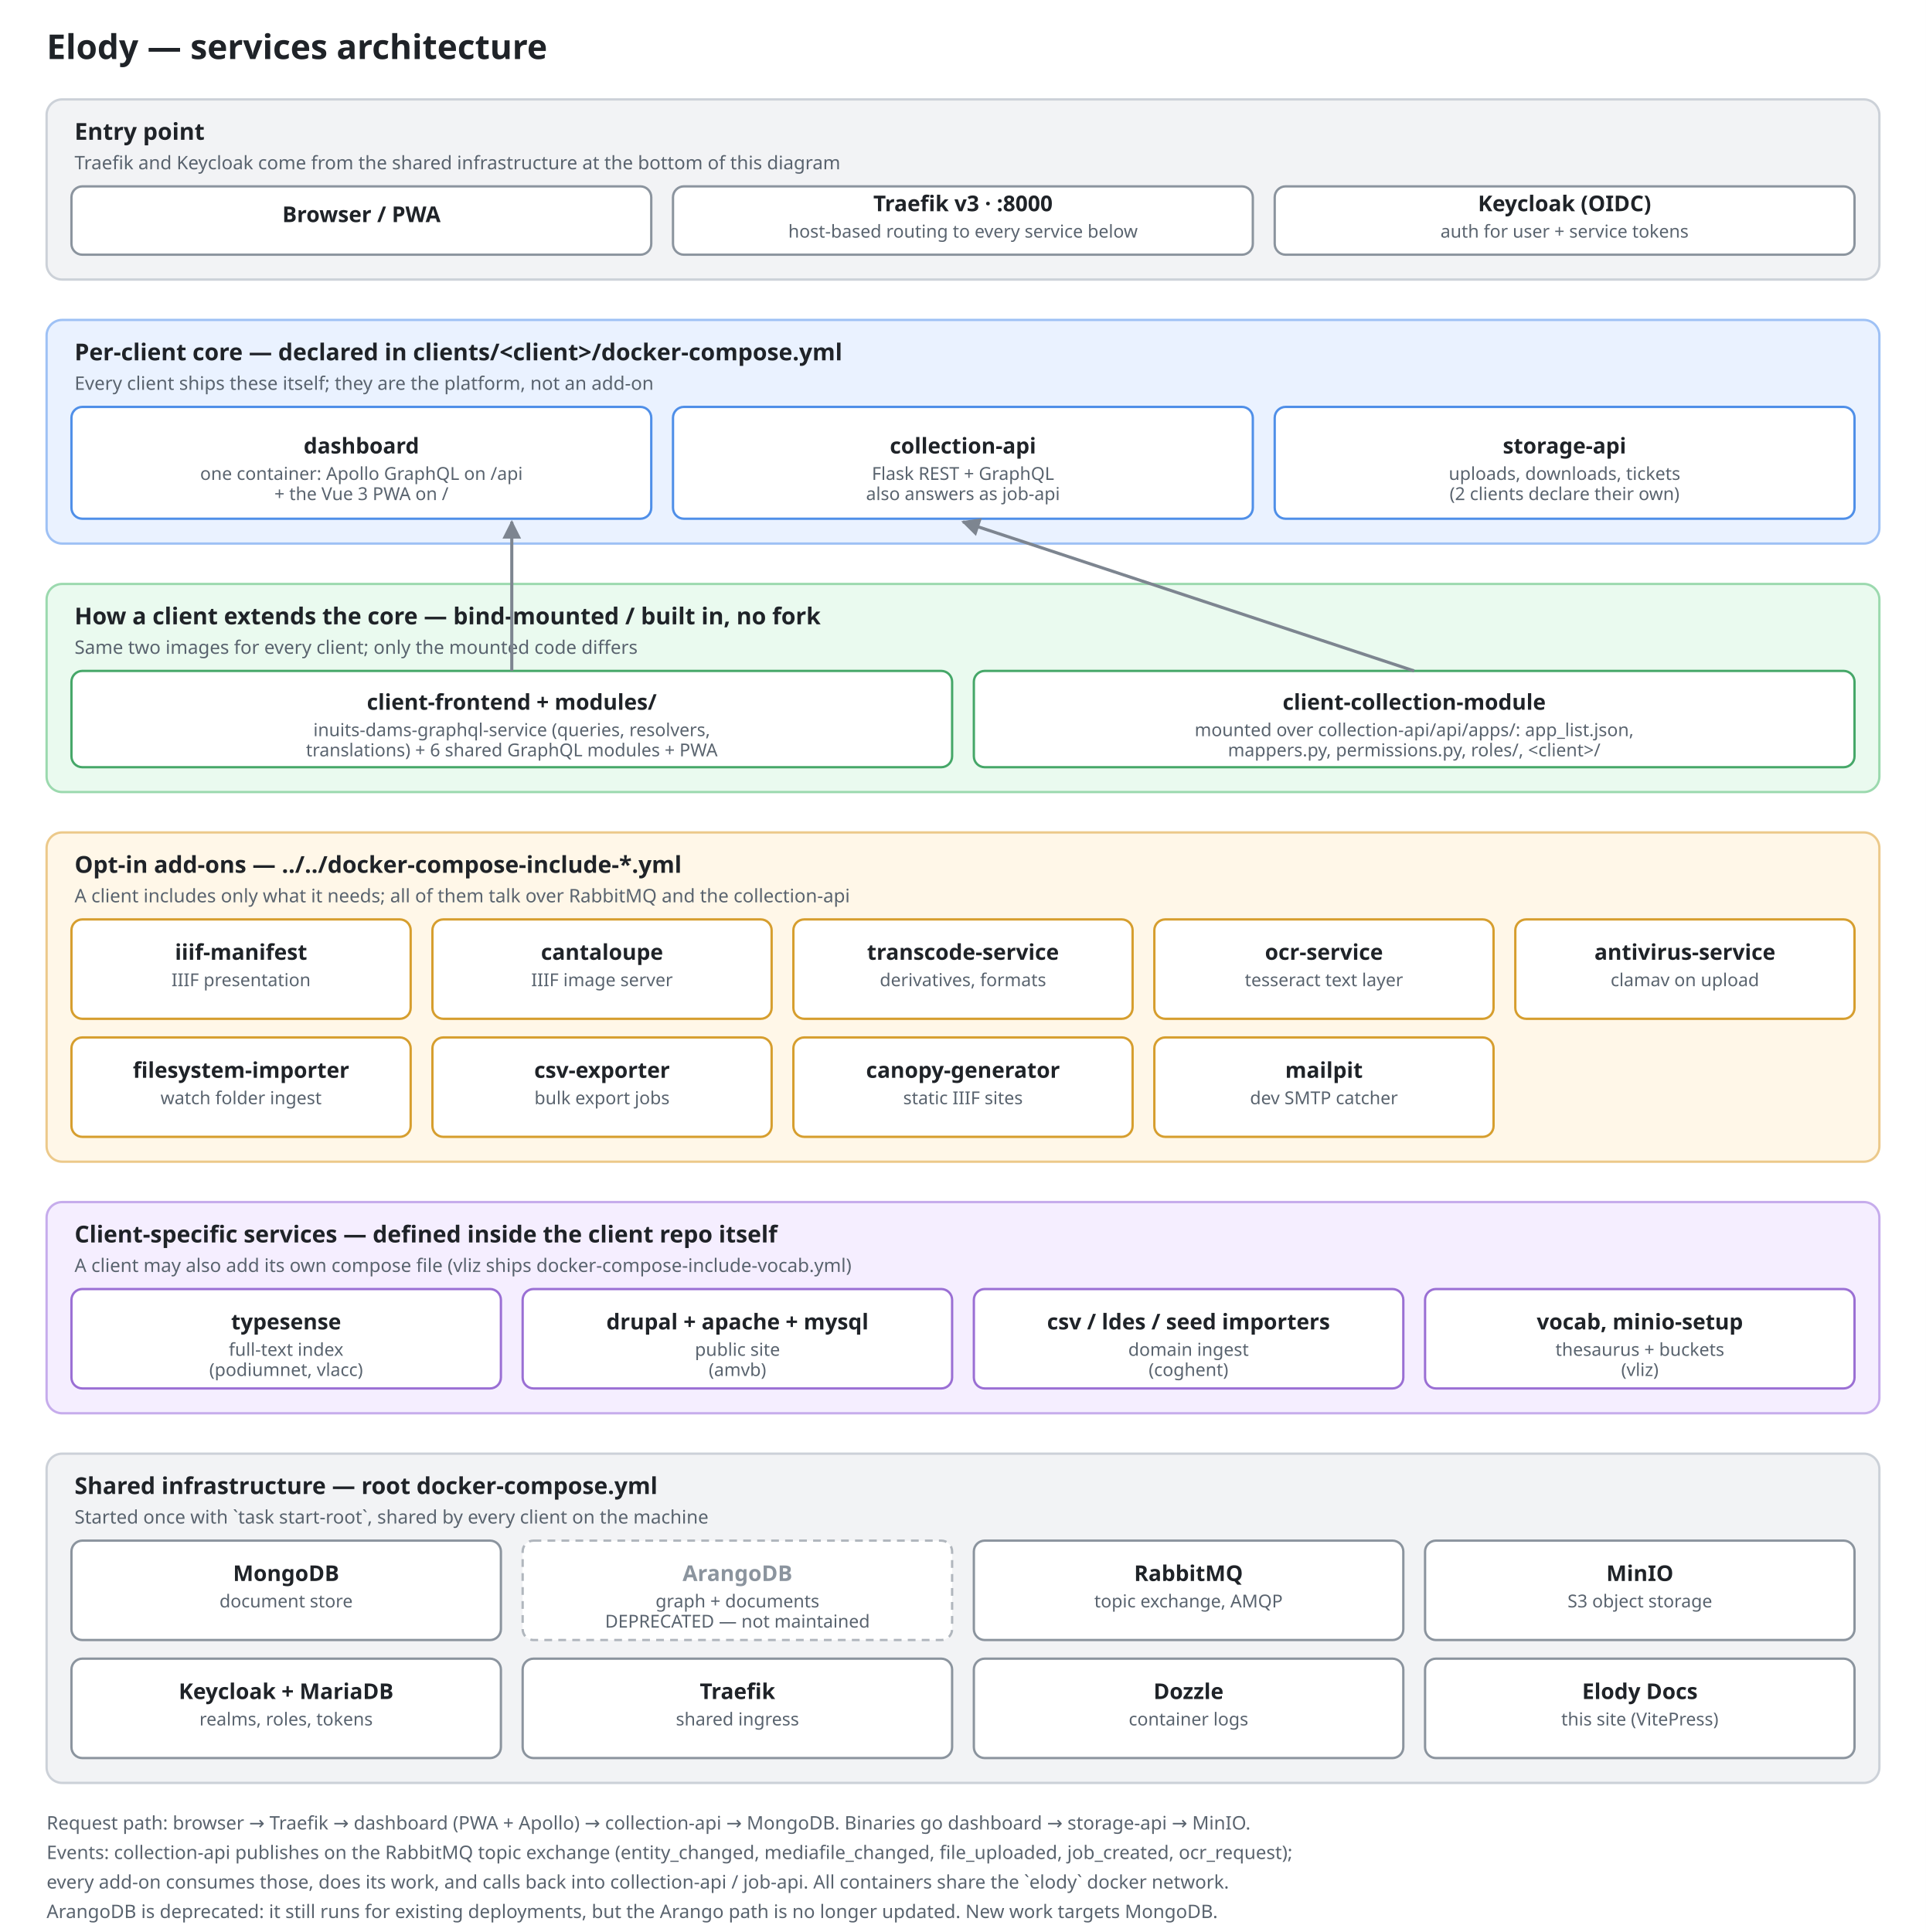
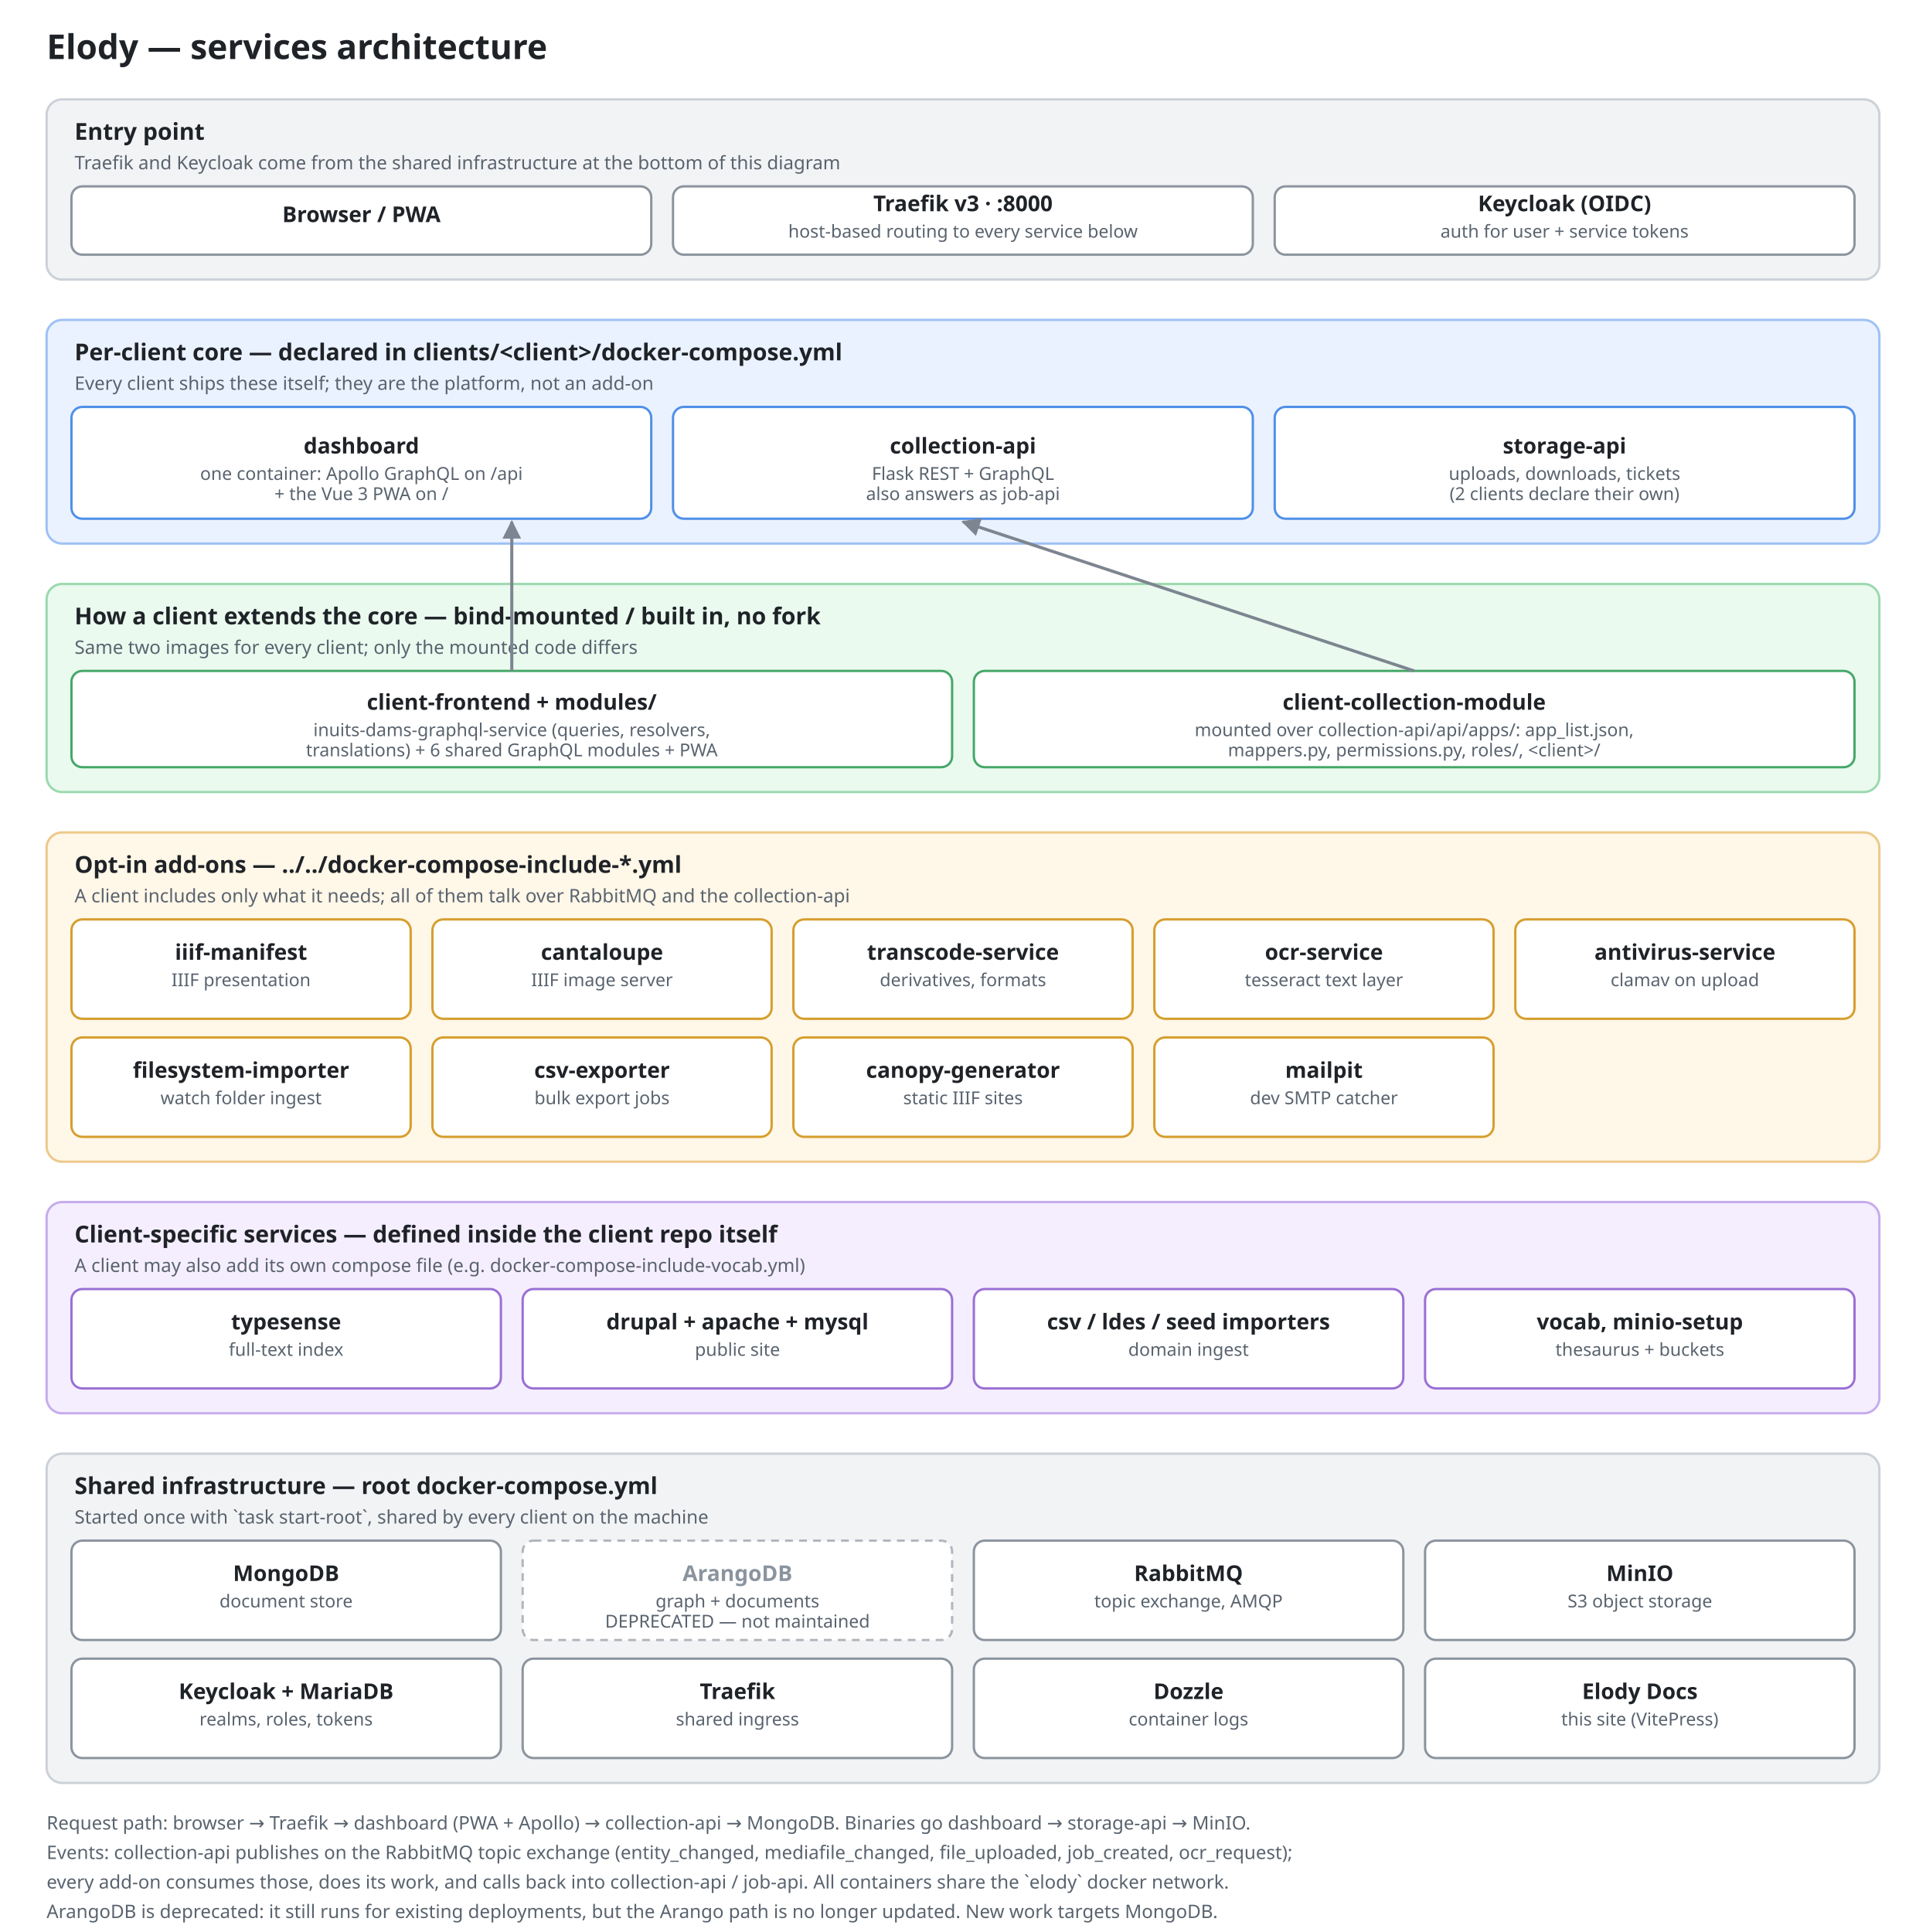
<svg xmlns="http://www.w3.org/2000/svg" width="1240" height="1244" viewBox="0 0 1240 1244" role="img" aria-label="Elody services architecture">
  <style>
  .band { stroke-width: 1.5; }
  .box { stroke-width: 1.5; }
  .band-title { font: 600 15px system-ui, sans-serif; }
  .band-sub { font: 12px system-ui, sans-serif; }
  .box-label { font: 600 14px system-ui, sans-serif; text-anchor: middle; }
  .box-sub { font: 11.5px system-ui, sans-serif; text-anchor: middle; }
  .title { font: 700 22px system-ui, sans-serif; }
  .note { font: 12px system-ui, sans-serif; }
  .arrow { stroke-width: 2; fill: none; }

  .band-title, .title { fill: #1f2328; }
  .band-sub, .note { fill: #59636e; }
  .box-label { fill: #1f2328; }
  .n-deprecated + .box-label { fill: #8b949e; }
  .box-sub { fill: #59636e; }
  .arrow { stroke: #7d8590; }
  #arrowhead path { fill: #7d8590; }

  .b-core   { fill: #eaf2ff; stroke: #9ec1f5; }
  .n-core   { fill: #ffffff; stroke: #4f8fe8; }
  .b-ext    { fill: #eafaef; stroke: #9bd9ae; }
  .n-ext    { fill: #ffffff; stroke: #45a768; }
  .b-opt    { fill: #fff7e8; stroke: #ecc98a; }
  .n-opt    { fill: #ffffff; stroke: #d69e2e; }
  .b-client { fill: #f5eeff; stroke: #c6acec; }
  .n-client { fill: #ffffff; stroke: #9a6fd4; }
  .canvas   { fill: #ffffff; }
  .b-infra  { fill: #f2f3f5; stroke: #ccd1d8; }
  .n-infra  { fill: #ffffff; stroke: #8b949e; }
  .n-deprecated { fill: #ffffff; stroke: #b0b6bd; stroke-dasharray: 5 4; }

  @media (prefers-color-scheme: dark) {
    .band-title, .title, .box-label { fill: #e6edf3; }
    .band-sub, .note, .box-sub { fill: #9198a1; }
    .arrow { stroke: #6e7681; }
    #arrowhead path { fill: #6e7681; }

    .b-core   { fill: #10203a; stroke: #2f5b96; }
    .n-core   { fill: #0d1117; stroke: #4f8fe8; }
    .b-ext    { fill: #0f2418; stroke: #2c6b41; }
    .n-ext    { fill: #0d1117; stroke: #45a768; }
    .b-opt    { fill: #2a2010; stroke: #7a5e21; }
    .n-opt    { fill: #0d1117; stroke: #d69e2e; }
    .b-client { fill: #1e1630; stroke: #55407e; }
    .n-client { fill: #0d1117; stroke: #9a6fd4; }
    .canvas   { fill: #0d1117; }
    .b-infra  { fill: #161b22; stroke: #30363d; }
    .n-infra  { fill: #0d1117; stroke: #6e7681; }
    .n-deprecated { fill: #0d1117; stroke: #565d66; stroke-dasharray: 5 4; }
  }
</style>
  <defs>
    <marker id="arrowhead" viewBox="0 0 10 10" refX="9" refY="5" markerWidth="6" markerHeight="6" orient="auto-start-reverse">
      <path d="M 0 0 L 10 5 L 0 10 z" />
    </marker>
  </defs>
  <rect class="canvas" x="0" y="0" width="1240" height="1244" />
  <text class="title" x="30" y="38">Elody — services architecture</text>
  <rect class="band b-infra" x="30" y="64" width="1180" height="116" rx="10" />
  <text class="band-title" x="48" y="90">Entry point</text>
  <text class="band-sub" x="48" y="109">Traefik and Keycloak come from the shared infrastructure at the bottom of this diagram</text>
  <rect class="box n-infra" x="46.0" y="120" width="373.3" height="44" rx="7" />
  <text class="box-label" x="232.7" y="143.0">Browser / PWA</text>
  <rect class="box n-infra" x="433.3" y="120" width="373.3" height="44" rx="7" />
  <text class="box-label" x="620.0" y="136.0">Traefik v3  ·  :8000</text>
  <text class="box-sub" x="620.0" y="153.0">host-based routing to every service below</text>
  <rect class="box n-infra" x="820.7" y="120" width="373.3" height="44" rx="7" />
  <text class="box-label" x="1007.3" y="136.0">Keycloak (OIDC)</text>
  <text class="box-sub" x="1007.3" y="153.0">auth for user + service tokens</text>
  <rect class="band b-core" x="30" y="206" width="1180" height="144" rx="10" />
  <text class="band-title" x="48" y="232">Per-client core  —  declared in clients/&lt;client&gt;/docker-compose.yml</text>
  <text class="band-sub" x="48" y="251">Every client ships these itself; they are the platform, not an add-on</text>
  <rect class="box n-core" x="46.0" y="262" width="373.3" height="72" rx="7" />
  <text class="box-label" x="232.7" y="292.0">dashboard</text>
  <text class="box-sub" x="232.7" y="309.0">one container: Apollo GraphQL on /api</text>
  <text class="box-sub" x="232.7" y="322.0">+ the Vue 3 PWA on /</text>
  <rect class="box n-core" x="433.3" y="262" width="373.3" height="72" rx="7" />
  <text class="box-label" x="620.0" y="292.0">collection-api</text>
  <text class="box-sub" x="620.0" y="309.0">Flask REST + GraphQL</text>
  <text class="box-sub" x="620.0" y="322.0">also answers as job-api</text>
  <rect class="box n-core" x="820.7" y="262" width="373.3" height="72" rx="7" />
  <text class="box-label" x="1007.3" y="292.0">storage-api</text>
  <text class="box-sub" x="1007.3" y="309.0">uploads, downloads, tickets</text>
  <text class="box-sub" x="1007.3" y="322.0">(2 clients declare their own)</text>
  <rect class="band b-ext" x="30" y="376" width="1180" height="134" rx="10" />
  <text class="band-title" x="48" y="402">How a client extends the core  —  bind-mounted / built in, no fork</text>
  <text class="band-sub" x="48" y="421">Same two images for every client; only the mounted code differs</text>
  <rect class="box n-ext" x="46.0" y="432" width="567.0" height="62" rx="7" />
  <text class="box-label" x="329.5" y="457.0">client-frontend  +  modules/</text>
  <text class="box-sub" x="329.5" y="474.0">inuits-dams-graphql-service (queries, resolvers,</text>
  <text class="box-sub" x="329.5" y="487.0">translations) + 6 shared GraphQL modules + PWA</text>
  <rect class="box n-ext" x="627.0" y="432" width="567.0" height="62" rx="7" />
  <text class="box-label" x="910.5" y="457.0">client-collection-module</text>
  <text class="box-sub" x="910.5" y="474.0">mounted over collection-api/api/apps/: app_list.json,</text>
  <text class="box-sub" x="910.5" y="487.0">mappers.py, permissions.py, roles/, &lt;client&gt;/</text>
  <path class="arrow" d="M 329.5 432 L 329.5 336" marker-end="url(#arrowhead)" />
  <path class="arrow" d="M 910.5 432 L 620.0 336" marker-end="url(#arrowhead)" />
  <rect class="band b-opt" x="30" y="536" width="1180" height="212" rx="10" />
  <text class="band-title" x="48" y="562">Opt-in add-ons  —  ../../docker-compose-include-*.yml</text>
  <text class="band-sub" x="48" y="581">A client includes only what it needs; all of them talk over RabbitMQ and the collection-api</text>
  <rect class="box n-opt" x="46.0" y="592" width="218.4" height="64" rx="7" />
  <text class="box-label" x="155.2" y="618.0">iiif-manifest</text>
  <text class="box-sub" x="155.2" y="635.0">IIIF presentation</text>
  <rect class="box n-opt" x="278.4" y="592" width="218.4" height="64" rx="7" />
  <text class="box-label" x="387.6" y="618.0">cantaloupe</text>
  <text class="box-sub" x="387.6" y="635.0">IIIF image server</text>
  <rect class="box n-opt" x="510.8" y="592" width="218.4" height="64" rx="7" />
  <text class="box-label" x="620.0" y="618.0">transcode-service</text>
  <text class="box-sub" x="620.0" y="635.0">derivatives, formats</text>
  <rect class="box n-opt" x="743.2" y="592" width="218.4" height="64" rx="7" />
  <text class="box-label" x="852.4" y="618.0">ocr-service</text>
  <text class="box-sub" x="852.4" y="635.0">tesseract text layer</text>
  <rect class="box n-opt" x="975.6" y="592" width="218.4" height="64" rx="7" />
  <text class="box-label" x="1084.8" y="618.0">antivirus-service</text>
  <text class="box-sub" x="1084.8" y="635.0">clamav on upload</text>
  <rect class="box n-opt" x="46.0" y="668" width="218.4" height="64" rx="7" />
  <text class="box-label" x="155.2" y="694.0">filesystem-importer</text>
  <text class="box-sub" x="155.2" y="711.0">watch folder ingest</text>
  <rect class="box n-opt" x="278.4" y="668" width="218.4" height="64" rx="7" />
  <text class="box-label" x="387.6" y="694.0">csv-exporter</text>
  <text class="box-sub" x="387.6" y="711.0">bulk export jobs</text>
  <rect class="box n-opt" x="510.8" y="668" width="218.4" height="64" rx="7" />
  <text class="box-label" x="620.0" y="694.0">canopy-generator</text>
  <text class="box-sub" x="620.0" y="711.0">static IIIF sites</text>
  <rect class="box n-opt" x="743.2" y="668" width="218.4" height="64" rx="7" />
  <text class="box-label" x="852.4" y="694.0">mailpit</text>
  <text class="box-sub" x="852.4" y="711.0">dev SMTP catcher</text>
  <rect class="band b-client" x="30" y="774" width="1180" height="136" rx="10" />
  <text class="band-title" x="48" y="800">Client-specific services  —  defined inside the client repo itself</text>
-   <text class="band-sub" x="48" y="819">A client may also add its own compose file (vliz ships docker-compose-include-vocab.yml)</text>
+   <text class="band-sub" x="48" y="819">A client may also add its own compose file (e.g. docker-compose-include-vocab.yml)</text>
  <rect class="box n-client" x="46.0" y="830" width="276.5" height="64" rx="7" />
  <text class="box-label" x="184.2" y="856.0">typesense</text>
  <text class="box-sub" x="184.2" y="873.0">full-text index</text>
-   <text class="box-sub" x="184.2" y="886.0">(podiumnet, vlacc)</text>
  <rect class="box n-client" x="336.5" y="830" width="276.5" height="64" rx="7" />
  <text class="box-label" x="474.8" y="856.0">drupal + apache + mysql</text>
  <text class="box-sub" x="474.8" y="873.0">public site</text>
-   <text class="box-sub" x="474.8" y="886.0">(amvb)</text>
  <rect class="box n-client" x="627.0" y="830" width="276.5" height="64" rx="7" />
  <text class="box-label" x="765.2" y="856.0">csv / ldes / seed importers</text>
  <text class="box-sub" x="765.2" y="873.0">domain ingest</text>
-   <text class="box-sub" x="765.2" y="886.0">(coghent)</text>
  <rect class="box n-client" x="917.5" y="830" width="276.5" height="64" rx="7" />
  <text class="box-label" x="1055.8" y="856.0">vocab, minio-setup</text>
  <text class="box-sub" x="1055.8" y="873.0">thesaurus + buckets</text>
-   <text class="box-sub" x="1055.8" y="886.0">(vliz)</text>
  <rect class="band b-infra" x="30" y="936" width="1180" height="212" rx="10" />
  <text class="band-title" x="48" y="962">Shared infrastructure  —  root docker-compose.yml</text>
  <text class="band-sub" x="48" y="981">Started once with `task start-root`, shared by every client on the machine</text>
  <rect class="box n-infra" x="46.0" y="992" width="276.5" height="64" rx="7" />
  <text class="box-label" x="184.2" y="1018.0">MongoDB</text>
  <text class="box-sub" x="184.2" y="1035.0">document store</text>
  <rect class="box n-deprecated" x="336.5" y="992" width="276.5" height="64" rx="7" />
  <text class="box-label" x="474.8" y="1018.0">ArangoDB</text>
  <text class="box-sub" x="474.8" y="1035.0">graph + documents</text>
  <text class="box-sub" x="474.8" y="1048.0">DEPRECATED — not maintained</text>
  <rect class="box n-infra" x="627.0" y="992" width="276.5" height="64" rx="7" />
  <text class="box-label" x="765.2" y="1018.0">RabbitMQ</text>
  <text class="box-sub" x="765.2" y="1035.0">topic exchange, AMQP</text>
  <rect class="box n-infra" x="917.5" y="992" width="276.5" height="64" rx="7" />
  <text class="box-label" x="1055.8" y="1018.0">MinIO</text>
  <text class="box-sub" x="1055.8" y="1035.0">S3 object storage</text>
  <rect class="box n-infra" x="46.0" y="1068" width="276.5" height="64" rx="7" />
  <text class="box-label" x="184.2" y="1094.0">Keycloak + MariaDB</text>
  <text class="box-sub" x="184.2" y="1111.0">realms, roles, tokens</text>
  <rect class="box n-infra" x="336.5" y="1068" width="276.5" height="64" rx="7" />
  <text class="box-label" x="474.8" y="1094.0">Traefik</text>
  <text class="box-sub" x="474.8" y="1111.0">shared ingress</text>
  <rect class="box n-infra" x="627.0" y="1068" width="276.5" height="64" rx="7" />
  <text class="box-label" x="765.2" y="1094.0">Dozzle</text>
  <text class="box-sub" x="765.2" y="1111.0">container logs</text>
  <rect class="box n-infra" x="917.5" y="1068" width="276.5" height="64" rx="7" />
  <text class="box-label" x="1055.8" y="1094.0">Elody Docs</text>
  <text class="box-sub" x="1055.8" y="1111.0">this site (VitePress)</text>
  <text class="note" x="30" y="1178">Request path:  browser → Traefik → dashboard (PWA + Apollo) → collection-api → MongoDB.  Binaries go dashboard → storage-api → MinIO.</text>
  <text class="note" x="30" y="1197">Events:  collection-api publishes on the RabbitMQ topic exchange (entity_changed, mediafile_changed, file_uploaded, job_created, ocr_request);</text>
  <text class="note" x="30" y="1216">every add-on consumes those, does its work, and calls back into collection-api / job-api.  All containers share the `elody` docker network.</text>
  <text class="note" x="30" y="1235">ArangoDB is deprecated: it still runs for existing deployments, but the Arango path is no longer updated.  New work targets MongoDB.</text>
</svg>
